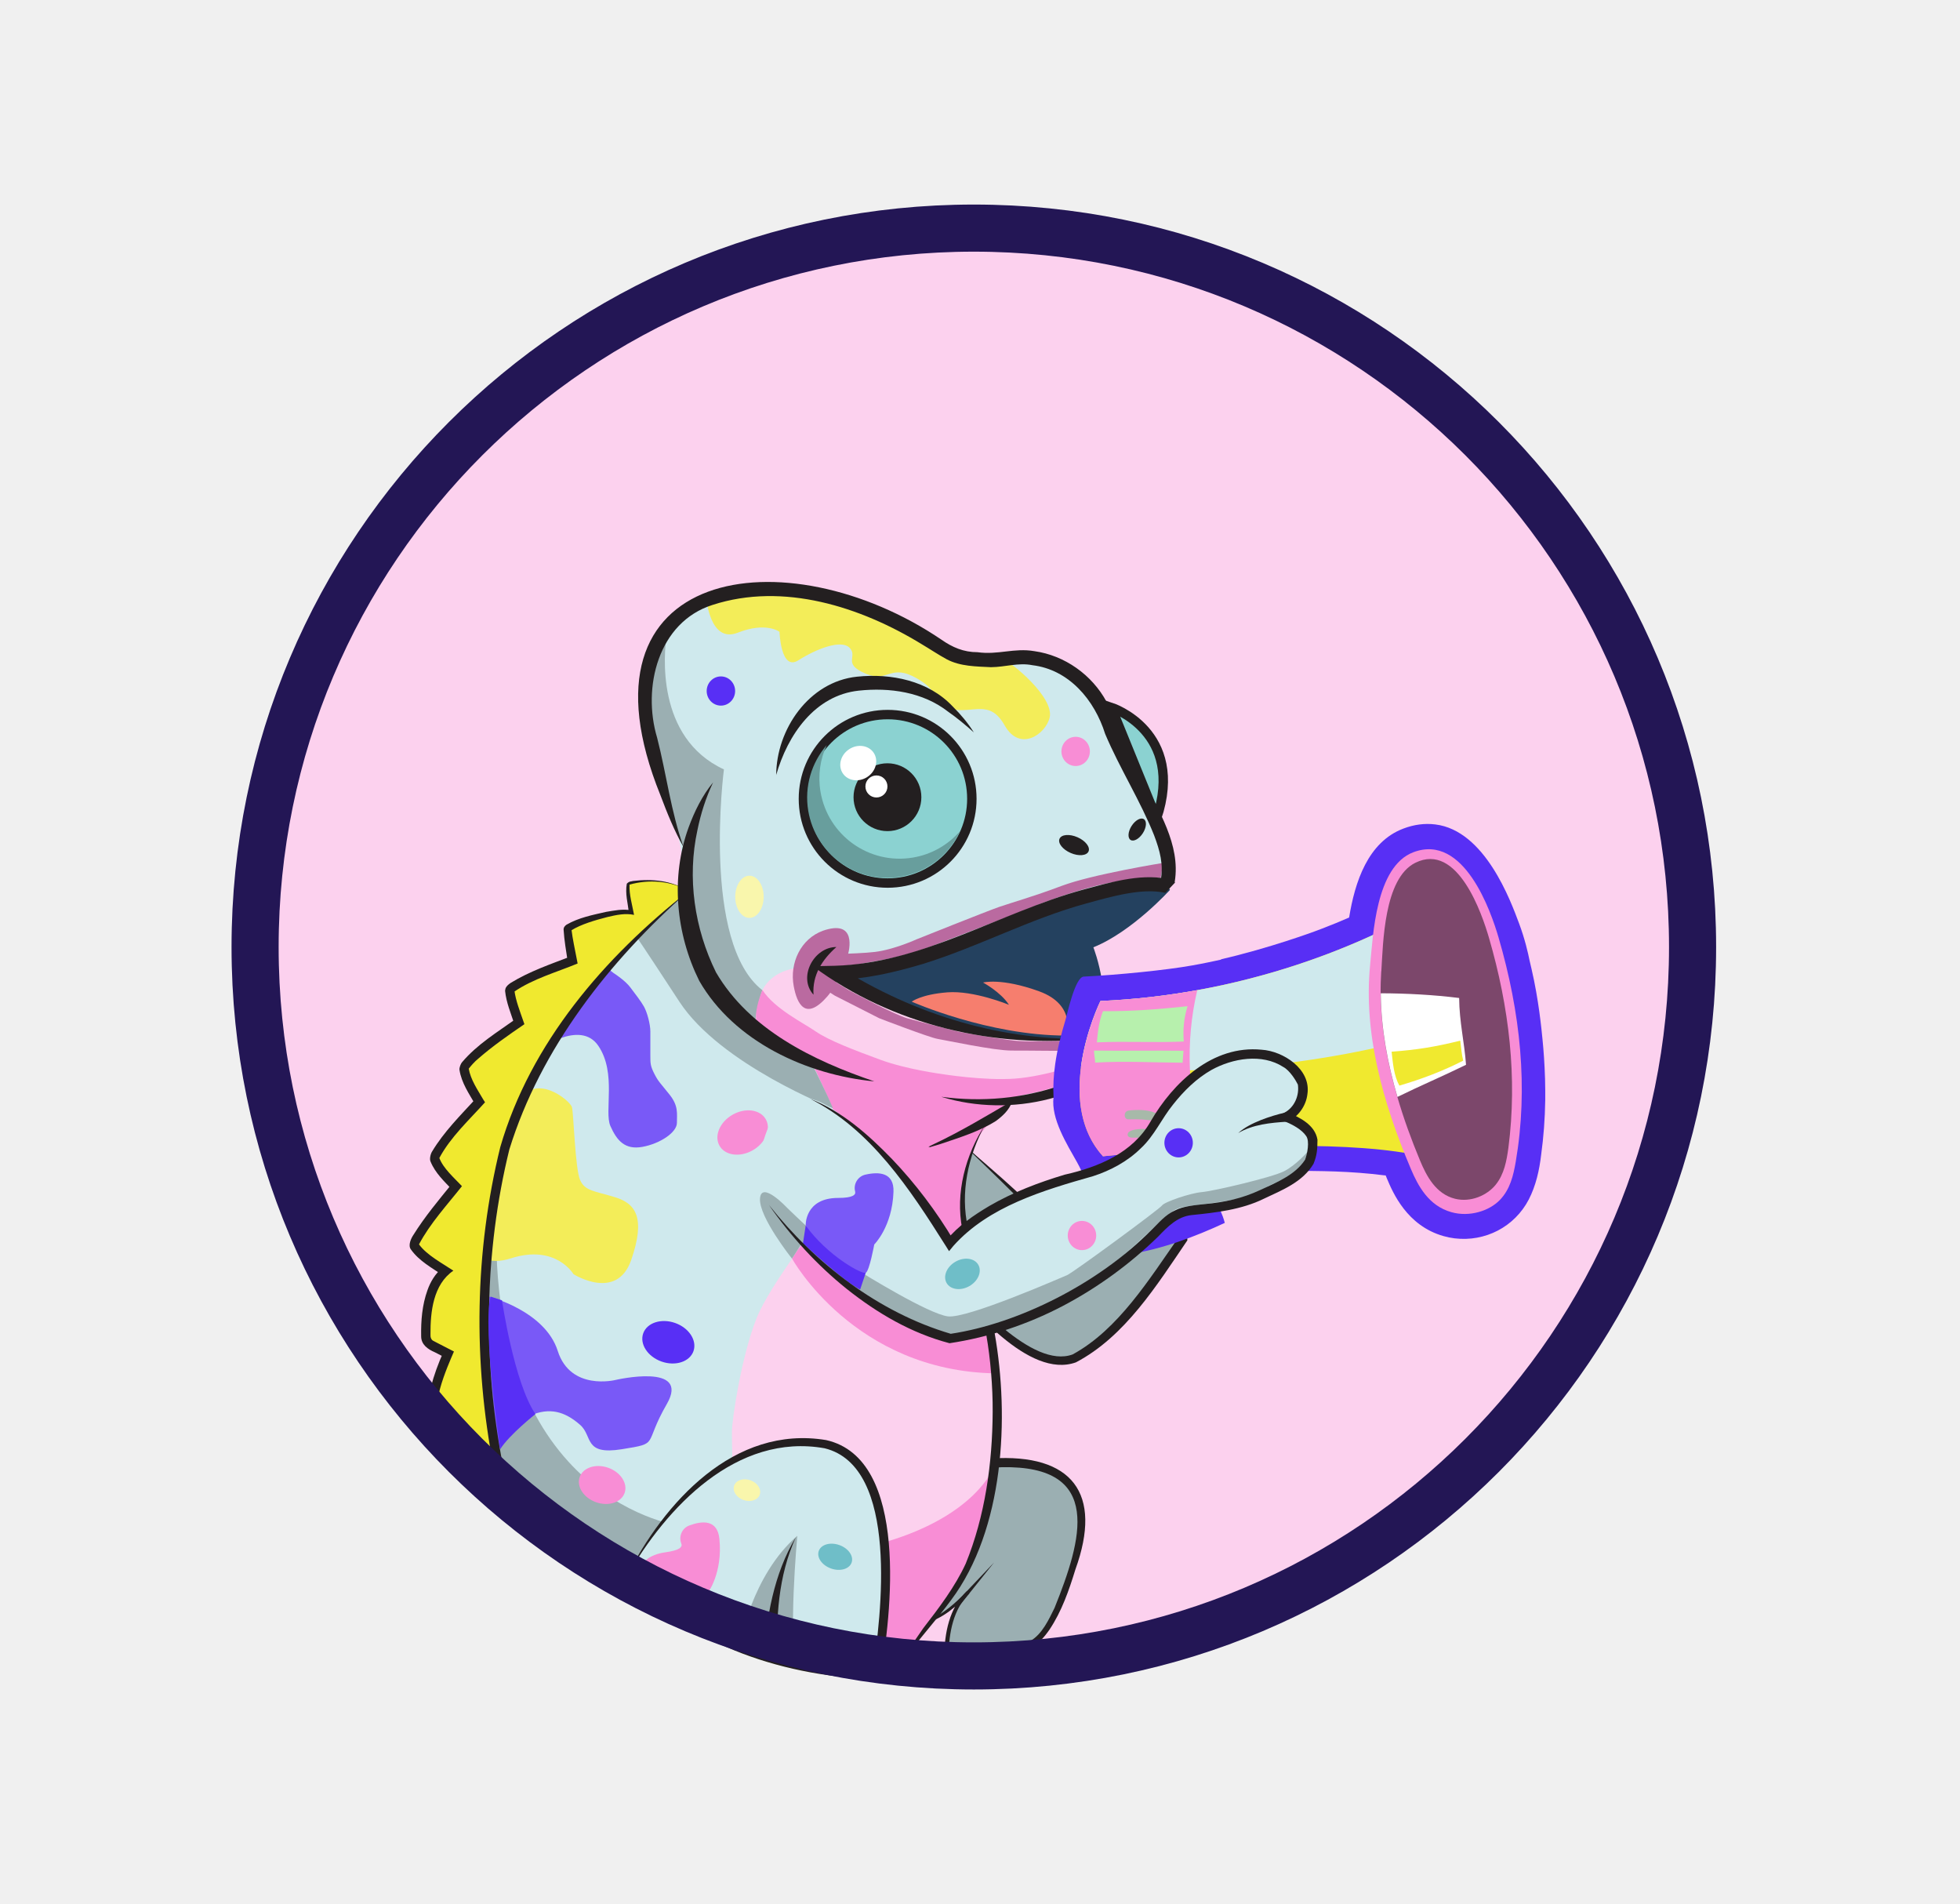
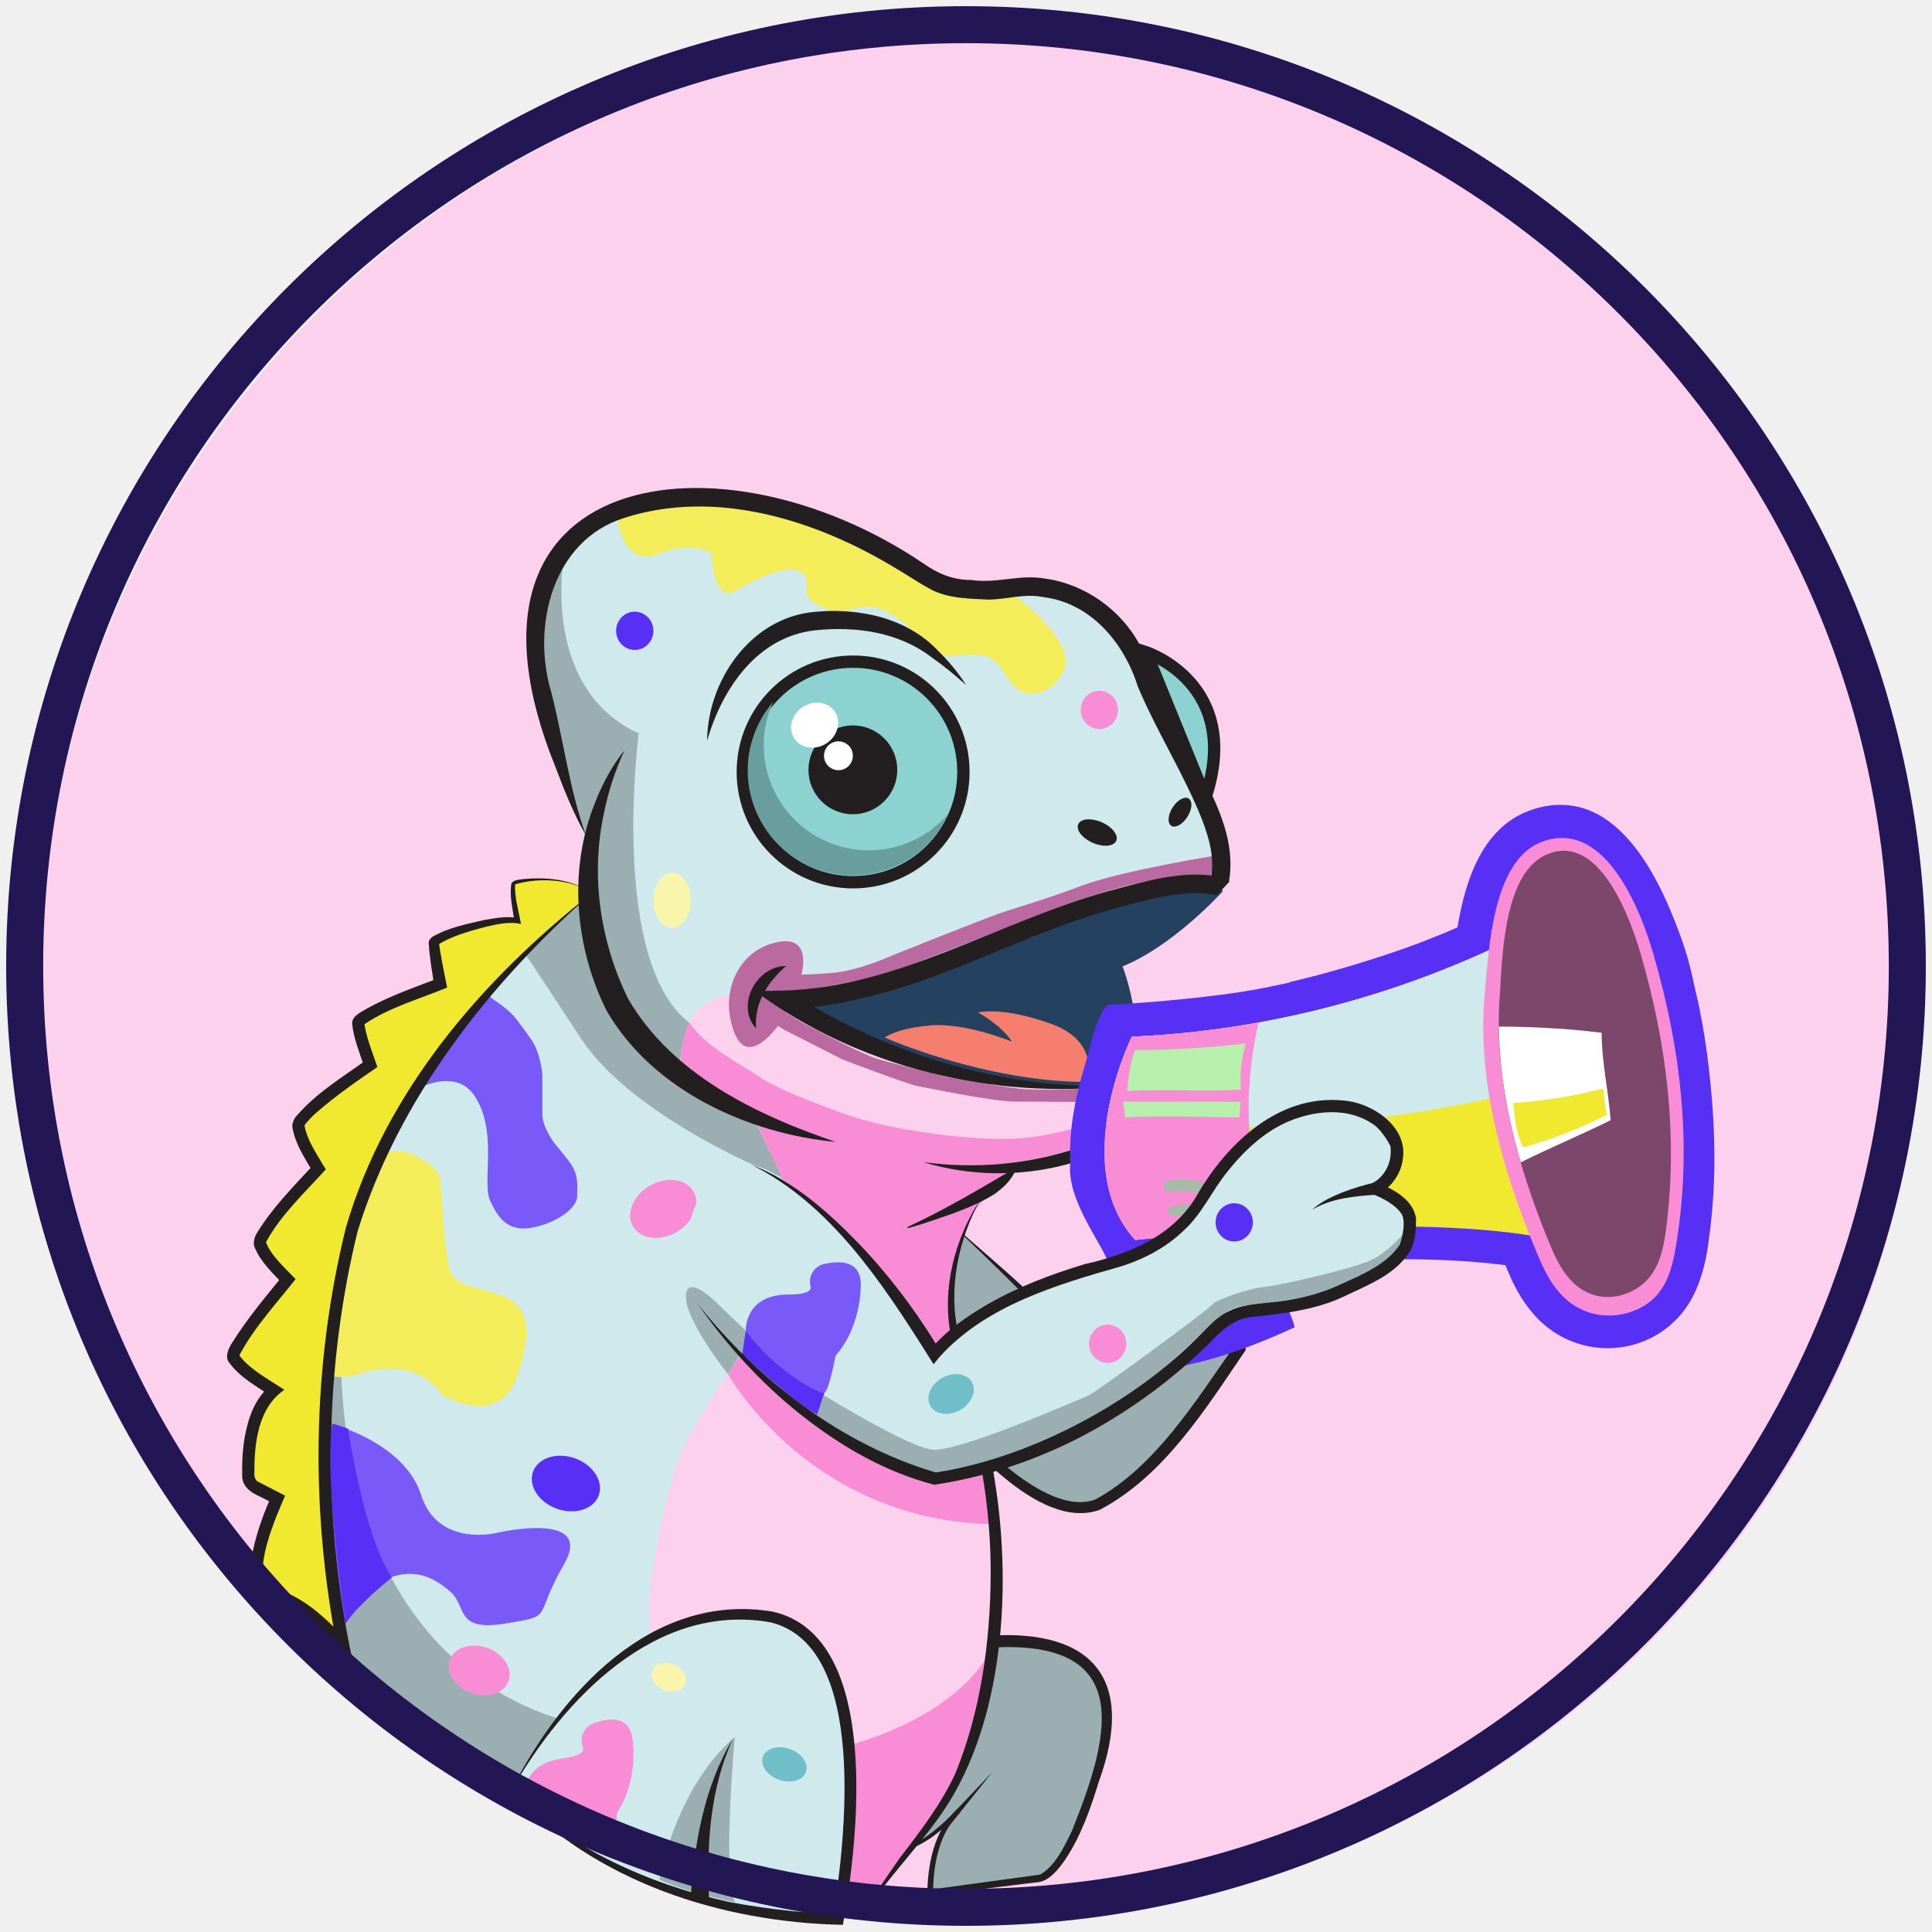
- <svg xmlns="http://www.w3.org/2000/svg" id="Layer_1" version="1.1" viewBox="0 0 208.07 202.07">
+ <svg xmlns="http://www.w3.org/2000/svg" id="Layer_1" version="1.1" viewBox="25.08 22.21 156.6 156.6">
  <defs>
    <style>
      .st0 {
        fill: #a7b9a9;
      }

      .st1 {
        fill: #9bafb2;
      }

      .st2 {
        fill: #689e9d;
      }

      .st3 {
        fill: #f88dd5;
      }

      .st4 {
        fill: #cfe9ed;
      }

      .st5 {
        fill: #b7f0ad;
      }

      .st6 {
        fill: none;
        stroke: #231655;
-         stroke-width: 5px;
+         stroke-width: 3px;
      }

      .st6, .st7, .st8 {
        stroke-miterlimit: 10;
      }

      .st9 {
        fill: #7c476b;
      }

      .st10 {
        fill: #fff;
      }

      .st11 {
        fill: #f9f6ac;
      }

      .st12 {
        fill: #582ff5;
      }

      .st13 {
        fill: #f3ed59;
      }

      .st14, .st7 {
        fill: #231f20;
      }

      .st15 {
        fill: #24415f;
      }

      .st16 {
        fill: #f67e6e;
      }

      .st17 {
        fill: #f0e92f;
      }

      .st18 {
        fill: #6fbec8;
      }

      .st7, .st8 {
        stroke: #231f20;
      }

      .st19 {
        fill: #ba6aa0;
      }

      .st20 {
        fill: #fcd1ee;
      }

      .st8 {
        fill: #8bd2d1;
      }

      .st21 {
        fill: #7959f7;
      }
    </style>
  </defs>
  <circle class="st20" cx="104.69" cy="101.56" r="76.3" />
  <path class="st4" d="M114.77,114.13s-3.91,3.23-16.51,1.87-18.38-5.45-18.38-5.45c0,0-6.81-6.62-6.81-16,0-.51-1.36-8.85-3.4-13.79-.9-2.17-1.01-5.31-.85-8.13.28-4.87,3.72-8.98,8.48-10.03,4.48-.99,10.62-.86,17.55,3.35,0,0,7.49,5.79,12.94,4.09s9.36,4.26,9.36,4.26c0,0,4.6,11.91,5.28,12.77s2.72,5.28,1.36,6.98-9.02,4.6-9.02,4.6c0,0,4.77,6.3,0,15.49Z" />
  <path class="st4" d="M72.51,95.09s-10.72,6.97-17.36,21.78c-6.64,14.81-4.09,37.62-4.09,37.62,0,0,13.45,19.91,43.57,21.11,0,0,12.43-11.23,9.53-30.64s-3.06-14.13-3.06-14.13c0,0-.87-9.76,2.21-11.91,3.08-2.15,10.89-4.26,10.89-4.26l-41.7-19.57Z" />
  <g>
    <path class="st1" d="M105.2,155.3s11.74-1.53,9.32,8.55-5.11,10.6-5.11,10.6l-8.94,1.15s-.13-4.43,2.3-6.62c0,0-2.3,2.53-4.21,3.04,0,0,6.26-11.74,6.64-16.72Z" />
    <path class="st14" d="M105.25,154.79c8.56-.54,11.85,3.68,8.91,11.79-.68,2.21-1.45,4.44-2.75,6.38-.52.74-1.32,1.82-2.37,1.83-.36.04-1.34.16-1.71.21-1.6.21-5.44.65-7.09.86.02-2.5.52-5.22,2.41-7,0,0,.24.25.24.25-1.32,1.33-2.75,2.66-4.61,3.14,2.77-5.57,6.09-11.2,6.96-17.45h0ZM105.2,155.3c-.93,5.96-3.93,11.4-6.52,16.79,0,0-.15-.19-.15-.19.81-.24,1.54-.73,2.22-1.26.68-.54,1.31-1.14,1.9-1.77,0,0,.25.25.25.25-1.7,1.64-2.17,4.21-2.19,6.48,0,0-.26-.22-.26-.22,1.51-.21,5.34-.73,6.8-.93.37-.05,1.34-.18,1.7-.23.17-.03.43-.04.48-.09,1.2-.71,1.91-2.23,2.52-3.48,2.88-7.16,5.28-15.15-5.6-14.93-.29.01-.75.04-1.03.07,0,0-.03,0-.03,0,.06,0,.21-.07.27-.15,0,0-.36-.34-.36-.34h0Z" />
  </g>
  <g>
    <path class="st1" d="M102.08,121.29s10.85,9.7,11.23,11.74c0,0,2.55-3.59,7.4-6.58,4.85-2.99,4.85,5.05,4.85,5.05,0,0-6.89,10.98-11.74,12.77s-13.53-9.19-13.53-9.19l1.79-13.79Z" />
    <path class="st14" d="M102.08,121.29c3.93,3.51,8.19,6.84,11.32,11.12.08.18.16.38.23.57l-.58-.13c.97-1.32,2.07-2.48,3.26-3.57,5.04-4.64,9.27-6.47,9.74,2.36-3.24,4.75-6.6,10.2-11.83,12.95-5.01,1.8-11.25-5.91-14.15-9.33,0,0-.08-.1-.08-.1l.02-.12c.65-4.69,1.45-9.29,2.08-13.75h0ZM102.08,121.29c-.62,4.38-.89,10.3-1.56,13.61,2.62,2.95,9.09,10.42,13.35,8.85,4.87-2.65,8.16-8.04,11.3-12.5,0,0-.07.25-.07.25-.04-1.49-.25-3.13-.98-4.34-.84-1.44-2.36-.91-3.53-.11-2.77,1.77-5.36,3.97-7.34,6.6-.2-.41-.39-.97-.66-1.34-3.06-4.05-6.9-7.46-10.51-11.02h0Z" />
  </g>
  <g>
    <path class="st20" d="M115.22,110.21s-11.74,1.18-28.85-7.5c0,0-6.3-.92-6.08,5.67.04,1.13.62,2.19,1.57,2.82,3.8,2.48,15.41,8.46,33.36,3.51v-4.5Z" />
    <path class="st20" d="M86.39,112.49s4.84,11.07,2.8,14.04-7.43,9.72-8.9,13.44c-1.6,4.07-2.59,10.71-2.59,11.99s.09,14.55,2.09,21.19c0,0,11.7,2.81,16.04,2.04,0,0,9.19-8.56,9.96-22.15s-3.57-22.78-3.57-22.78c0,0-2.04-13.87,10.72-15.49,0,0-20.4-1.91-26.54-2.28Z" />
  </g>
  <path class="st15" d="M124.2,94.45s-4.01,4.44-8.13,6.09c0,0,2.47,6.28-.06,9.93,0,0-15.82.54-27.37-6.97,0,0,9.68-.3,13.51-3.19,3.83-2.89,21.39-7.92,22.05-5.86Z" />
  <circle class="st8" cx="94.23" cy="84.78" r="8.94" />
  <path class="st2" d="M101.91,88.22c-1.13,2.48-3.44,4.35-6.33,4.83-4.63.77-9.01-2.37-9.78-7.01-.43-2.59.37-5.11,1.96-6.96-.69,1.49-.95,3.2-.66,4.93.77,4.64,5.15,7.78,9.79,7.01,2.02-.33,3.77-1.37,5.02-2.8Z" />
  <path class="st8" d="M117.98,75.08s7.88,2.57,4.8,11.8l-4.8-11.8Z" />
  <circle class="st7" cx="94.21" cy="84.61" r="3.1" />
  <circle class="st10" cx="93.04" cy="83.47" r="1.17" />
  <ellipse class="st10" cx="91.11" cy="80.98" rx="1.97" ry="1.76" transform="translate(-29.54 63.6) rotate(-33.43)" />
  <polygon class="st14" points="101.41 170.17 105.53 165.83 101.79 170.5 101.41 170.17 101.41 170.17" />
  <ellipse class="st14" cx="114.01" cy="89.68" rx=".91" ry="1.68" transform="translate(-13.77 158.33) rotate(-66.43)" />
  <ellipse class="st14" cx="120.73" cy="88.05" rx="1.31" ry=".71" transform="translate(-18.46 142.41) rotate(-57.44)" />
  <path class="st1" d="M70.76,67.48c-.25,1.73-1.21,10.8,6.09,14.18,0,0-2.39,18.41,4.08,23.43,0,0-.94,2.68-.77,4.55,0,0-5.87-4.41-6.72-13l-.93-6.85s-3.58-9.15-3.75-13.49c-.15-3.73,1.47-7.78,1.93-8.84.02-.04.08-.02.07.02Z" />
  <path class="st3" d="M80.93,105.09s-.88,2.06-.64,3.29c0,0,4.94,4.27,11.99,6.1,0,0,5.94,2.04,10,2.14s5.65-.27,5.65-.27c0,0,3.69-.55,7.29-2.23v-1.36s-4.2,1.49-7.51,1.72c-3.32.23-7.73-.49-7.73-.49,0,0-3.72-.49-6.48-1.5s-5.53-2.07-6.89-3.01-4.35-2.39-5.66-4.39Z" />
  <path class="st19" d="M123.21,93.21l.28-1.63s-7.57,1.22-10.81,2.45c-2.97,1.12-5.29,1.77-6.57,2.21s-8.8,3.45-8.8,3.45c0,0-2.38,1.09-4.42,1.34s-7.21.28-7.21.28c0,0-1.81.44-.97,1.45s3.93,2.92,3.93,2.92l4.7,2.39s5.3,2.04,6.19,2.19,6.03,1.25,7.87,1.24,6.03.07,6.61,0l1.96-.11.05-1.08s-6.17.38-8.31.14-5.87-.93-5.87-.93c0,0-4.06-1.03-5.51-1.44s-6.14-2.94-6.14-2.94c0,0-3.68-2.22-4.01-2.63,0,0,3.61.12,5.31-.23s3.94-.53,7.79-2,9.15-3.55,9.15-3.55c0,0,6.53-2.83,11.18-3.32,3.8-.4,3.61-.19,3.61-.19Z" />
  <path class="st19" d="M89.99,101.42s1.14-3.58-2.05-2.81c-.2.05-.39.1-.57.17-2.35.84-3.57,3.42-3.11,5.88.34,1.85,1.23,3.79,3.58,1.08.34-.39.62-.84.83-1.32l1.32-3Z" />
  <path class="st14" d="M88.79,100.51c-1.5,1.33-2.57,2.97-2.43,5.06-1.68-1.85.03-5.06,2.43-5.06h0Z" />
  <path class="st16" d="M107.1,106.64s-3.72-1.54-6.53-1.32-3.78.99-3.78.99c0,0,8.1,3.6,16.41,3.6,0,0,1.14-3.24-2.89-4.7-4.03-1.46-5.95-.93-5.95-.93,0,0,1.86,1,2.74,2.35Z" />
  <path class="st3" d="M86.47,113.38s1.82,3.88,1.9,4.24,3.68,4.78-3.31,14.53c0,0-.55.69-.97,1.44,0,0,6.59,11.95,21.63,12.17,0,0-.3-3.08-.51-4.48s-3.07-11.66-3.07-11.66c0,0-.47-6.34,2.39-9.84,2.82-3.46,4.3-3.74,4.18-3.81l-22.23-2.6Z" />
  <path class="st14" d="M98.56,121.78c.01-.06.09-.12.16-.15.08-.04.34-.16.43-.21,2.84-1.34,5.5-2.94,8.2-4.52,0,0,.08.06.08.06-.31.87-1.01,1.5-1.7,2.01-1.8,1.14-3.9,1.77-5.9,2.45-.31.09-.83.25-1.14.34-.02-.09-.08-.04-.14.01h0Z" />
  <path class="st14" d="M99.97,116.41c8.51,1.15,17.48-1.59,22.98-8.37-.61.89-1.17,1.85-1.9,2.66-5,5.97-13.76,7.95-21.08,5.72h0Z" />
  <path class="st3" d="M105.47,155.77s-1.83,5-11.31,7.84c0,0,.02,2.7-.03,4.07s-.3,3.14-.3,3.14l-.61,5.15,2.47-.1s5.86-6.51,7.47-10.43,2.31-9.68,2.31-9.68Z" />
  <path class="st14" d="M104.59,119.34c-1.82,3.32-2.68,7.27-1.83,10.99.8,3.75,1.79,7.47,2.83,11.16,1.59,8.97,1,20.83-4.63,28.34-1.41,1.94-3.5,4.24-4.93,6.2,0,0-.03.04-.03.04h-.05s-2.72-.1-2.72-.1l2.72-.1-.08.04s2.13-3.09,2.14-3.1c1.68-2.17,3.38-4.41,4.51-6.86,2.06-5.05,2.83-10.65,2.86-16.09.02-2.68-.24-5.67-.67-8.15-1.04-3.71-1.91-7.46-2.56-11.26-.75-3.83.34-7.89,2.44-11.1h0Z" />
  <path class="st1" d="M52.72,128.96s-2.64,15.06,1.19,29.19c0,0,8.09,7.4,14.04,10.3l4.43-6.47s-20.68-2.47-19.66-33.02Z" />
  <g>
    <path class="st4" d="M66.49,167.38s8.73,10.13,26.54,10.38c0,0,4-20.38-4.24-24.18,0,0-12.24-4.68-22.3,13.8Z" />
    <path class="st14" d="M66.49,167.38c4.79,4.66,11.1,7.52,17.57,8.97,1.72.34,3.63.61,5.37.78,1.2.11,2.41.12,3.61.19l-.44.36c.98-6.2,2.9-22.02-5.06-23.97-9.31-1.66-16.79,6.21-21.04,13.68h0ZM66.49,167.38c4.02-7.94,11.43-16.16,21.21-14.54,8.9,1.99,6.94,18.66,5.7,25.39-9.83-.2-20.11-3.48-26.91-10.85h0Z" />
  </g>
  <path class="st1" d="M78.53,174.57s1.24-7.36,6.11-11.57c0,0-1.04,11.46.03,13.4,0,0-3.54-.67-6.15-1.83Z" />
  <path class="st14" d="M81.05,176.27c.29-4.53,1.08-9.21,3.44-13.13-1.88,4.08-2.14,8.69-1.94,13.1,0,0-1.5.03-1.5.03h0Z" />
  <path class="st1" d="M72.32,94.63s-1.96,12.31,14,18.53c0,0,1.51,3.02,2.11,4.47,0,0-11.93-4.62-16.31-11.32s-4.48-6.77-4.48-6.77l4.68-4.9Z" />
  <path class="st21" d="M57.05,111.51s4.51-3.4,6.47-.51.6,6.98,1.28,8.51,1.53,2.55,3.4,2.21,3.66-1.53,3.66-2.55.17-1.79-.77-2.98-1.19-1.36-1.62-2.21-.43-1.11-.43-1.96v-2.55c0-.77-.34-2.04-.68-2.64s-.94-1.36-1.45-2.04-1.53-1.36-1.79-1.53-.67-.6-.67-.6l-7.41,8.85Z" />
  <path class="st13" d="M49.3,129.79s.17,5.29,4.94,3.76,6.64,1.68,6.64,1.68c0,0,4.6,2.92,6.13-1.51s.51-5.97-1.7-6.65-3.23-.65-3.74-1.86-.68-7.05-.85-7.7-3.74-3.69-5.62-.72-4.6,8.72-5.79,12.99Z" />
  <path class="st21" d="M51.89,137.61s5.96,1.49,7.32,5.77,6.13,3.08,6.13,3.08c0,0,8-1.87,5.45,2.55s-.68,4.14-4.77,4.8-3.07-1.39-4.43-2.58-2.88-1.89-4.93-1.14c-1.24.45-3.74,3.73-3.74,3.73,0,0-1.36-10.06-1.02-16.2Z" />
  <g>
    <path class="st17" d="M73.07,94.58s-16.85,12.98-20.17,30.11,0,30.91,0,30.91c0,0-3.06-3.64-5.85-4.21s.49-7.73.49-7.73l-1.74-.9c-.36-.18-.58-.55-.6-.95-.04-1.53.07-5.29,2.08-6.9,0,0-3.26-1.98-3.32-2.81s4.4-6.19,4.4-6.19c0,0-2.04-1.98-2.23-2.94s4.72-6.06,4.72-6.06c0,0-1.6-2.49-1.6-3.51s5.81-4.91,5.81-4.91c0,0-.96-2.62-.96-3.38s6.64-3.17,6.64-3.17c0,0-.51-2.83-.51-3.34s5.3-2.17,6.77-1.79c0,0-.51-2.62-.32-3s4.4-.77,6.38.77Z" />
    <path class="st14" d="M73.07,94.58c-8.36,7.37-15.68,16.68-19,27.42-2.67,10.87-2.83,22.52-.69,33.48,0,0,.39,1.88.39,1.88-1.63-1.89-3.4-3.93-5.65-5.06-.41-.2-.88-.36-1.31-.46-1.92-.62-1.44-3.1-1.08-4.58.34-1.32.8-2.57,1.36-3.81,0,0,.22.66.22.66,0,0-1.17-.6-1.17-.6-.72-.31-1.43-.8-1.43-1.68-.03-1.66.1-3.32.67-4.9.31-.88.82-1.75,1.6-2.39l.05.82c-1.19-.8-2.54-1.53-3.4-2.74-.35-.45.02-1.2.24-1.53,1.22-1.96,2.69-3.71,4.12-5.47,0,0,.04.68.04.68-.86-.91-1.82-1.79-2.32-3.01-.13-.25-.02-.78.15-1.06,1.27-2.12,3.01-3.84,4.65-5.63,0,0-.06.62-.06.62-.66-1.14-1.46-2.3-1.67-3.66-.05-.23.15-.69.26-.81,1.63-1.93,3.76-3.2,5.76-4.64,0,0-.19.59-.19.59-.38-1.16-.86-2.28-.99-3.53,0-.03.02-.19.05-.28.13-.29.34-.42.54-.57,2.01-1.23,4.21-1.98,6.38-2.81,0,0-.32.56-.32.56-.17-1.14-.37-2.25-.44-3.41-.02-.03.05-.29.09-.3.09-.13.16-.17.22-.22,1.3-.75,2.76-1.03,4.2-1.36.88-.14,1.74-.34,2.73-.16l-.3.28c-.12-1.04-.42-2.05-.23-3.11.28-.29.46-.22.67-.29,1.98-.24,4.2-.07,5.86,1.13h0ZM73.07,94.58c-1.78-1.13-4.28-1.26-6.24-.69-.05,1.05.29,2.17.48,3.21-.91-.2-1.88,0-2.84.23-1.28.33-2.81.77-3.85,1.43,0,.02.06-.18.04-.15.13,1.08.38,2.17.58,3.24,0,0,.08.41.08.41-2.25.93-4.73,1.62-6.73,2.99-.03.02-.01.02,0-.01.03-.03.02-.14.02-.11.14,1.07.57,2.15.93,3.2,0,0,.13.37.13.37-1.68,1.15-3.38,2.33-4.89,3.65-.4.32-.79.78-1.02,1.07.2,1.16.92,2.21,1.52,3.24,0,0,.21.33.21.33-1.69,1.88-3.66,3.69-4.85,5.91.41,1.1,1.55,2.09,2.4,2.99-1.57,1.99-3.39,3.96-4.56,6.18.83,1.14,2.43,1.98,3.65,2.79-2.14,1.46-2.45,4.36-2.43,6.78-.02.26.06.56.32.68,0,0,.58.3.58.3.28.15,1.32.68,1.59.82-.64,1.49-2.94,6.59-1.11,7.45,2.53.63,4.49,2.53,6.2,4.4,0,0-.87.44-.87.44-2.19-11.23-2.03-22.88.7-33.99,3.21-11.06,11.05-20.15,19.96-27.15h0Z" />
  </g>
  <path class="st13" d="M74.96,63.32s.34,5.02,3.36,3.83,4.43-.09,4.43-.09c0,0,.13,4.21,2,3.02s4.55-2.26,5.45-1.32-.81,1.66,1.66,2.72,2.6-1.15,5.53.55c2.94,1.7,1.11,2.72,3.53,3.23s4.13-1.11,5.74,1.74,4.35.93,4.77-.85c.5-2.13-4.03-5.86-4.92-6.16s-3.21-.07-3.21-.07l-4.42-1.13-7.49-4.43s-11.96-3.4-16.43-1.06Z" />
  <path class="st14" d="M116.01,110.21c-10.33,1.16-21.3-1.41-29.71-7.66,0,0,2.33-.05,2.33-.05,9.32-.27,17.46-5.62,26.29-8.06,2.87-.76,5.92-1.72,8.94-1.18.3.08.55.15.84.37,0,0-1.03,1.09-1.03,1.09-.3-.24-.53-.9-.46-1.26.34-1.69-.09-3.21-.69-4.8-1.45-3.66-3.65-7.1-5.2-10.77-1.12-3.58-3.82-6.82-7.72-7.29-1.5-.3-2.88.2-4.4.21-1.55-.08-3.25-.07-4.7-.84-.8-.43-1.84-1.12-2.62-1.58-6.52-4-14.73-6.62-22.23-4.19-5.79,1.83-7.49,8.78-5.89,14.1.99,3.86,1.46,7.84,2.81,11.62-.99-1.75-1.75-3.63-2.46-5.52-9.91-24.47,13.44-27.62,29.83-16.51,1.16.81,2.35,1.33,3.83,1.33,2.2.31,3.88-.48,6.04-.11,3.22.45,6.12,2.52,7.66,5.37,1.25,2.74,2.37,5.5,3.83,8.16,1.64,3.33,4.05,7,3.41,10.93.01.16-.04-.02.03.1l-1.03,1.09c-2.5-.55-5.73.4-8.37,1.12-5.96,1.62-11.49,4.61-17.38,6.43-3,.89-6.08,1.62-9.3,1.69l.42-1.36c7.97,5.04,17.42,7.96,26.94,7.58h0Z" />
  <path class="st14" d="M82.4,82.29c0-4.84,3.46-9.94,8.57-10.47,3.64-.38,7.59.42,10.17,3.16.85.84,1.61,1.75,2.24,2.75-.88-.78-1.77-1.53-2.72-2.19-2.69-2.1-6.22-2.59-9.5-2.24-4.66.5-7.55,4.69-8.77,8.98h0Z" />
  <ellipse class="st18" cx="88.67" cy="165.23" rx="1.32" ry="1.85" transform="translate(-96.7 193.59) rotate(-70.48)" />
  <ellipse class="st12" cx="70.95" cy="142.46" rx="2.17" ry="2.83" transform="translate(-87.03 161.73) rotate(-70.48)" />
  <ellipse class="st11" cx="79.29" cy="158.16" rx="1.11" ry="1.44" transform="translate(-96.27 180.04) rotate(-70.48)" />
  <ellipse class="st3" cx="63.93" cy="157.61" rx="1.94" ry="2.53" transform="translate(-105.99 165.2) rotate(-70.48)" />
  <ellipse class="st3" cx="78.84" cy="120.2" rx="2.83" ry="2.17" transform="translate(-49.54 55.52) rotate(-30)" />
  <ellipse class="st12" cx="76.53" cy="73.34" rx="1.51" ry="1.55" />
  <ellipse class="st3" cx="114.19" cy="79.75" rx="1.51" ry="1.55" />
  <ellipse class="st11" cx="79.56" cy="95.18" rx="1.51" ry="2.24" />
  <g>
    <path class="st12" d="M129.63,101.81c5.17-1.19,9.88-2.94,9.88-2.94.18-.07.49-.18.88-.33.36-.14.86-.34,1.46-.58.41-.17.87-.36,1.37-.58.61-3.75,1.98-8.01,5.76-9.44,1.13-.43,2.27-.58,3.39-.44,5.27.64,7.99,8.09,8.89,10.5.63,1.69.95,3.12,1.12,3.96.07.3.14.6.21.9.76,3.26,1.06,6.43,1.16,7.46.11,1.1.22,2.53.27,4.21,0,.4.02.8.02,1.2,0,.33,0,.67,0,1.01-.03,2.04-.18,3.97-.43,5.79-.19,1.65-.56,3.31-1.32,4.78-1.51,2.9-4.62,4.51-7.87,4.12-.4-.05-.8-.13-1.18-.24-3.89-1.1-5.38-4.62-6.01-6.12-.05-.11-.09-.21-.13-.32,0,0-.04,0-.08,0-3.68-.47-6.99-.48-10.01-.48-.27,0-.5,0-.55,0-.4,0-1.85,0-3.98.07-1.17.04-2.61.09-4.27.18.18.95.45,1.87.81,2.73.35.83.79,1.69,1,2.54-3.13,1.46-6.76,2.82-10.18,3.32-2.07.3-2.17.39-2.8-1.75-.79-2.69-1.34-5.58-2.71-8.02-1.06-1.89-2.77-4.6-2.49-6.88-.06-1.19.01-2.37.18-3.54.22-1.57.62-3.12,1.08-4.64.21-.7,1.03-4.59,1.95-4.63,3.66-.18,8.75-.69,11.48-1.18,1.21-.21,2.48-.49,2.48-.49s.31-.07.64-.14Z" />
    <path class="st9" d="M121.13,119.82c-.56,3.32-.5,6.9.55,9.94,1.67-.24,3.37-.86,4.99-1.47-1.02-2.45-1.46-5.25-1.23-8.04-1.56,0-2.76-.42-4.31-.43Z" />
    <path class="st17" d="M114.76,113.27c-.41,3.15-.12,6.75,2.33,9.45,0,0,4.65-.5,10.76-.83,9.3-.5,21.98-.59,26.77,2.1l-1.06-14.71-.99-13.71s-9.94,6.71-25.48,9.52c-3.2.58-6.64.99-10.27,1.15,0,0-1.57,3.17-2.07,7.03Z" />
    <path class="st4" d="M114.76,113.27c13.03,1.1,26.26-.27,38.8-3.99l-.99-13.71s-9.94,6.71-25.48,9.52c-3.2.58-6.64.99-10.27,1.15,0,0-1.57,3.17-2.07,7.03Z" />
    <path class="st3" d="M160.91,123.29c-.25,1.45-.59,2.94-1.7,4.08-1.11,1.14-3.19,1.83-5.14,1.28-2.41-.68-3.53-2.78-4.3-4.6-3.02-7.13-5.03-14.46-4.32-21.63.31-3.11.58-10.45,4.59-11.97,5.39-2.04,8.24,6.32,9.03,9,2.35,8.03,3.18,16.01,1.84,23.84Z" />
    <path class="st9" d="M146.63,103.08c-.05.84-.08,1.69-.06,2.54,0,0,0,0,0,0,.06,3.62.72,7.23,1.77,10.8.66,2.27,1.48,4.52,2.4,6.73.69,1.66,1.68,3.57,3.73,4.08,1.66.41,3.4-.36,4.31-1.49.91-1.13,1.16-2.55,1.35-3.93.96-7.44.09-14.89-2.07-22.3-.72-2.47-3.31-10.17-7.81-7.94-3.35,1.66-3.42,8.57-3.61,11.51Z" />
    <path class="st3" d="M117.09,122.72s4.65-.5,10.76-.83c-1.78-5.39-2.05-11.28-.75-16.8-3.2.58-6.64.99-10.27,1.15,0,0-5.18,10.48.26,16.48Z" />
    <path class="st3" d="M119.01,120.55c-.56,3.32-.5,6.9.55,9.94,1.67-.24,3.37-.86,4.99-1.47-1.02-2.45-1.46-5.25-1.23-8.04-1.56,0-2.76-.42-4.31-.43Z" />
    <path class="st5" d="M116.44,110.63c.1-1.15.23-2.24.65-3.31,3.04.02,5.96-.2,8.98-.53-.38,1.21-.51,2.49-.4,3.75-3.14.14-6.1-.05-9.24.09Z" />
    <path class="st5" d="M116.26,112.78c0-.41-.13-.87-.12-1.28,3.18.04,6.32-.02,9.5.02-.03.42-.07.85-.1,1.27-3.09-.02-6.21-.2-9.29-.01Z" />
    <path class="st10" d="M146.58,105.62s0,0,0,0c.06,3.62.72,7.23,1.77,10.8,2.44-1.2,4.84-2.21,7.28-3.41-.17-2.4-.71-4.55-.73-7.09-2.73-.34-5.56-.49-8.32-.5,0,.07,0,.13,0,.2Z" />
    <path class="st17" d="M148.56,115.23c-.6-1.09-.69-2.39-.83-3.61,2.79-.21,4.57-.51,7.29-1.17.09.7.14,1.43.31,2.12-2.14,1.1-4.47,1.98-6.78,2.65Z" />
    <path class="st0" d="M120.84,119.84c.62-.06,1.29,0,1.85.27.38.19.22.69-.18.69-.67,0-1.35-.05-2.03-.06-.27,0-.78.05-.77-.34.01-.43.83-.53,1.13-.56Z" />
    <path class="st0" d="M119.78,117.87c.89-.11,2.04-.12,2.87.25.34.15.34.77-.1.79-.45.02-.89-.07-1.33-.1-.48-.03-.95-.02-1.43-.01-.53,0-.52-.86-.01-.92Z" />
  </g>
  <path class="st3" d="M67.57,168.27s-.48-3.04,3.07-3.52c1.52-.21,1.83-.57,1.69-.92-.31-.75.07-1.64.83-1.92,1.38-.52,3-.66,3.21,1.41.37,3.69-1.27,5.8-1.27,5.8,0,0-.24,3.18-.59,3.46s-4-1.83-6.94-4.32Z" />
  <path class="st4" d="M80.28,125.7s6.38,12.26,20.55,16.34c0,0,12.89-.89,23.87-13.4,0,0,9.96-.13,13.66-4.6,0,0,3.19-4.72-1.79-5.49,0,0,3.06-2.04,1.15-4.85-.61-.89-1.65-1.39-2.77-1.64-2.83-.64-5.79.25-7.99,2.15s-4.77,4.51-5.3,6.75c0,0-2.2,2.64-6.67,3.69s-12.38,4.37-14.17,7.3c0,0-3.06-6.64-11.49-13.53-8.43-6.89-9.06,7.28-9.06,7.28Z" />
  <path class="st14" d="M136.64,119.05c-1.76.11-3.64.29-5.2,1.21.68-.62,1.54-1.03,2.4-1.38.87-.34,1.75-.61,2.68-.82l.12.99h0Z" />
  <ellipse class="st18" cx="102.17" cy="135.2" rx="1.94" ry="1.49" transform="translate(-53.91 69.2) rotate(-30)" />
  <path class="st1" d="M84.09,133.6s-3.54-4.43-3.41-6.39,2.87.97,2.87.97c0,0,5.6,5.43,7.04,6.34s7.98,4.91,10.02,5.19,12.04-4.12,12.66-4.37,9.83-7.02,10.09-7.4,3.02-1.32,4.23-1.42,7.47-1.56,8.74-2.22,2.45-2.02,2.45-2.02c0,0-.04,1.74-3.09,3.11s-2.11,1.49-5.34,2.04-4.77.47-5.66,1-2.09,1.72-2.09,1.72c0,0-4.06,3.99-6.09,5.19s-4.28,2.71-4.91,2.86-6.66,3.28-10.77,3.43c0,0-4.51-1.47-8.19-3.72s-4.49-3.11-4.49-3.11l-2.51-2.32-.57-.46-1,1.58Z" />
  <ellipse class="st3" cx="114.86" cy="131.13" rx="1.51" ry="1.55" />
  <ellipse class="st12" cx="125.12" cy="121.29" rx="1.51" ry="1.55" />
  <path class="st12" d="M85.53,130.07l-.29,1.89s4.23,3.98,6.07,4.91l.6-1.8-6.38-5Z" />
  <path class="st21" d="M85.53,130.07s-.13-2.93,3.45-2.93c1.54,0,1.89-.32,1.8-.68-.21-.79.29-1.61,1.08-1.79,1.44-.33,3.07-.25,2.99,1.83-.13,3.7-2.04,5.58-2.04,5.58,0,0-.51,2.77-.89,3s-4.09-1.82-6.38-5Z" />
  <path class="st14" d="M85.97,116.61c3.4,1.31,6.21,3.81,8.72,6.4,2.48,2.59,4.75,5.6,6.58,8.69,0,0-.84-.03-.84-.03,1.33-1.61,2.92-2.68,4.6-3.68,2.52-1.46,5.23-2.49,8-3.32,3.6-.81,7.22-2.31,9.11-5.64,2.42-4.17,6.6-8.13,11.79-7.62,2.28.14,5.28,2.06,4.86,4.73-.14,1.19-.91,2.3-1.97,2.85,0,0-.07-.91-.07-.91,1.23.52,2.85,1.31,3.11,2.88-.01.97-.03,1.62-.42,2.56-1.16,1.95-3.34,2.79-5.28,3.71-2.36,1.16-5.09,1.47-7.66,1.73-1.52.16-2.55,1.24-3.57,2.3-3,2.92-6.42,5.41-10.13,7.36-3.75,1.96-7.81,3.31-12,3.94-4.07-1.07-7.66-3.18-10.91-5.76-3.18-2.55-5.94-5.58-8.26-8.91,4.94,6.23,11.63,11.4,19.3,13.67,7.19-1.08,15.7-5.34,21.3-11.02.76-.73,1.49-1.63,2.5-2.07.88-.47,2.2-.57,3.18-.68,2.08-.19,3.97-.6,5.85-1.48,1.71-.8,3.75-1.6,4.78-3.23.24-.59.51-1.97.12-2.51-.46-.68-1.4-1.2-2.27-1.55l-.98-.39s.91-.52.91-.52c1.09-.56,1.63-1.83,1.46-3-.19-.4-.85-1.5-1.55-1.87-2.26-1.46-5.37-.93-7.63.32-1.58.9-2.92,2.21-4.07,3.67-1.21,1.49-1.99,3.32-3.42,4.64-1.41,1.4-3.24,2.37-5.07,2.96-5.28,1.5-11.09,3.21-14.83,7.4,0,0-.46.56-.46.56,0,0-.37-.59-.37-.59-3.76-5.96-7.95-12.38-14.44-15.61h0Z" />
  <path class="st12" d="M53.29,138.01s1.28,8.73,3.55,12.07c0,0-2.78,2.2-3.74,3.73,0,0-1.9-12.8-1.02-16.2l1.22.4Z" />
  <circle class="st6" cx="103.38" cy="100.51" r="76.3" />
  <path class="st14" d="M92.82,114.77c-7.15-.68-14.88-4.21-18.59-10.67-2.49-5.02-3.05-11.01-1.13-16.28.63-1.72,1.45-3.38,2.6-4.78-.77,1.63-1.31,3.33-1.66,5.05-1.11,5.09-.32,10.46,1.97,15.11,3.55,6.07,10.3,9.36,16.81,11.57h0Z" />
</svg>
